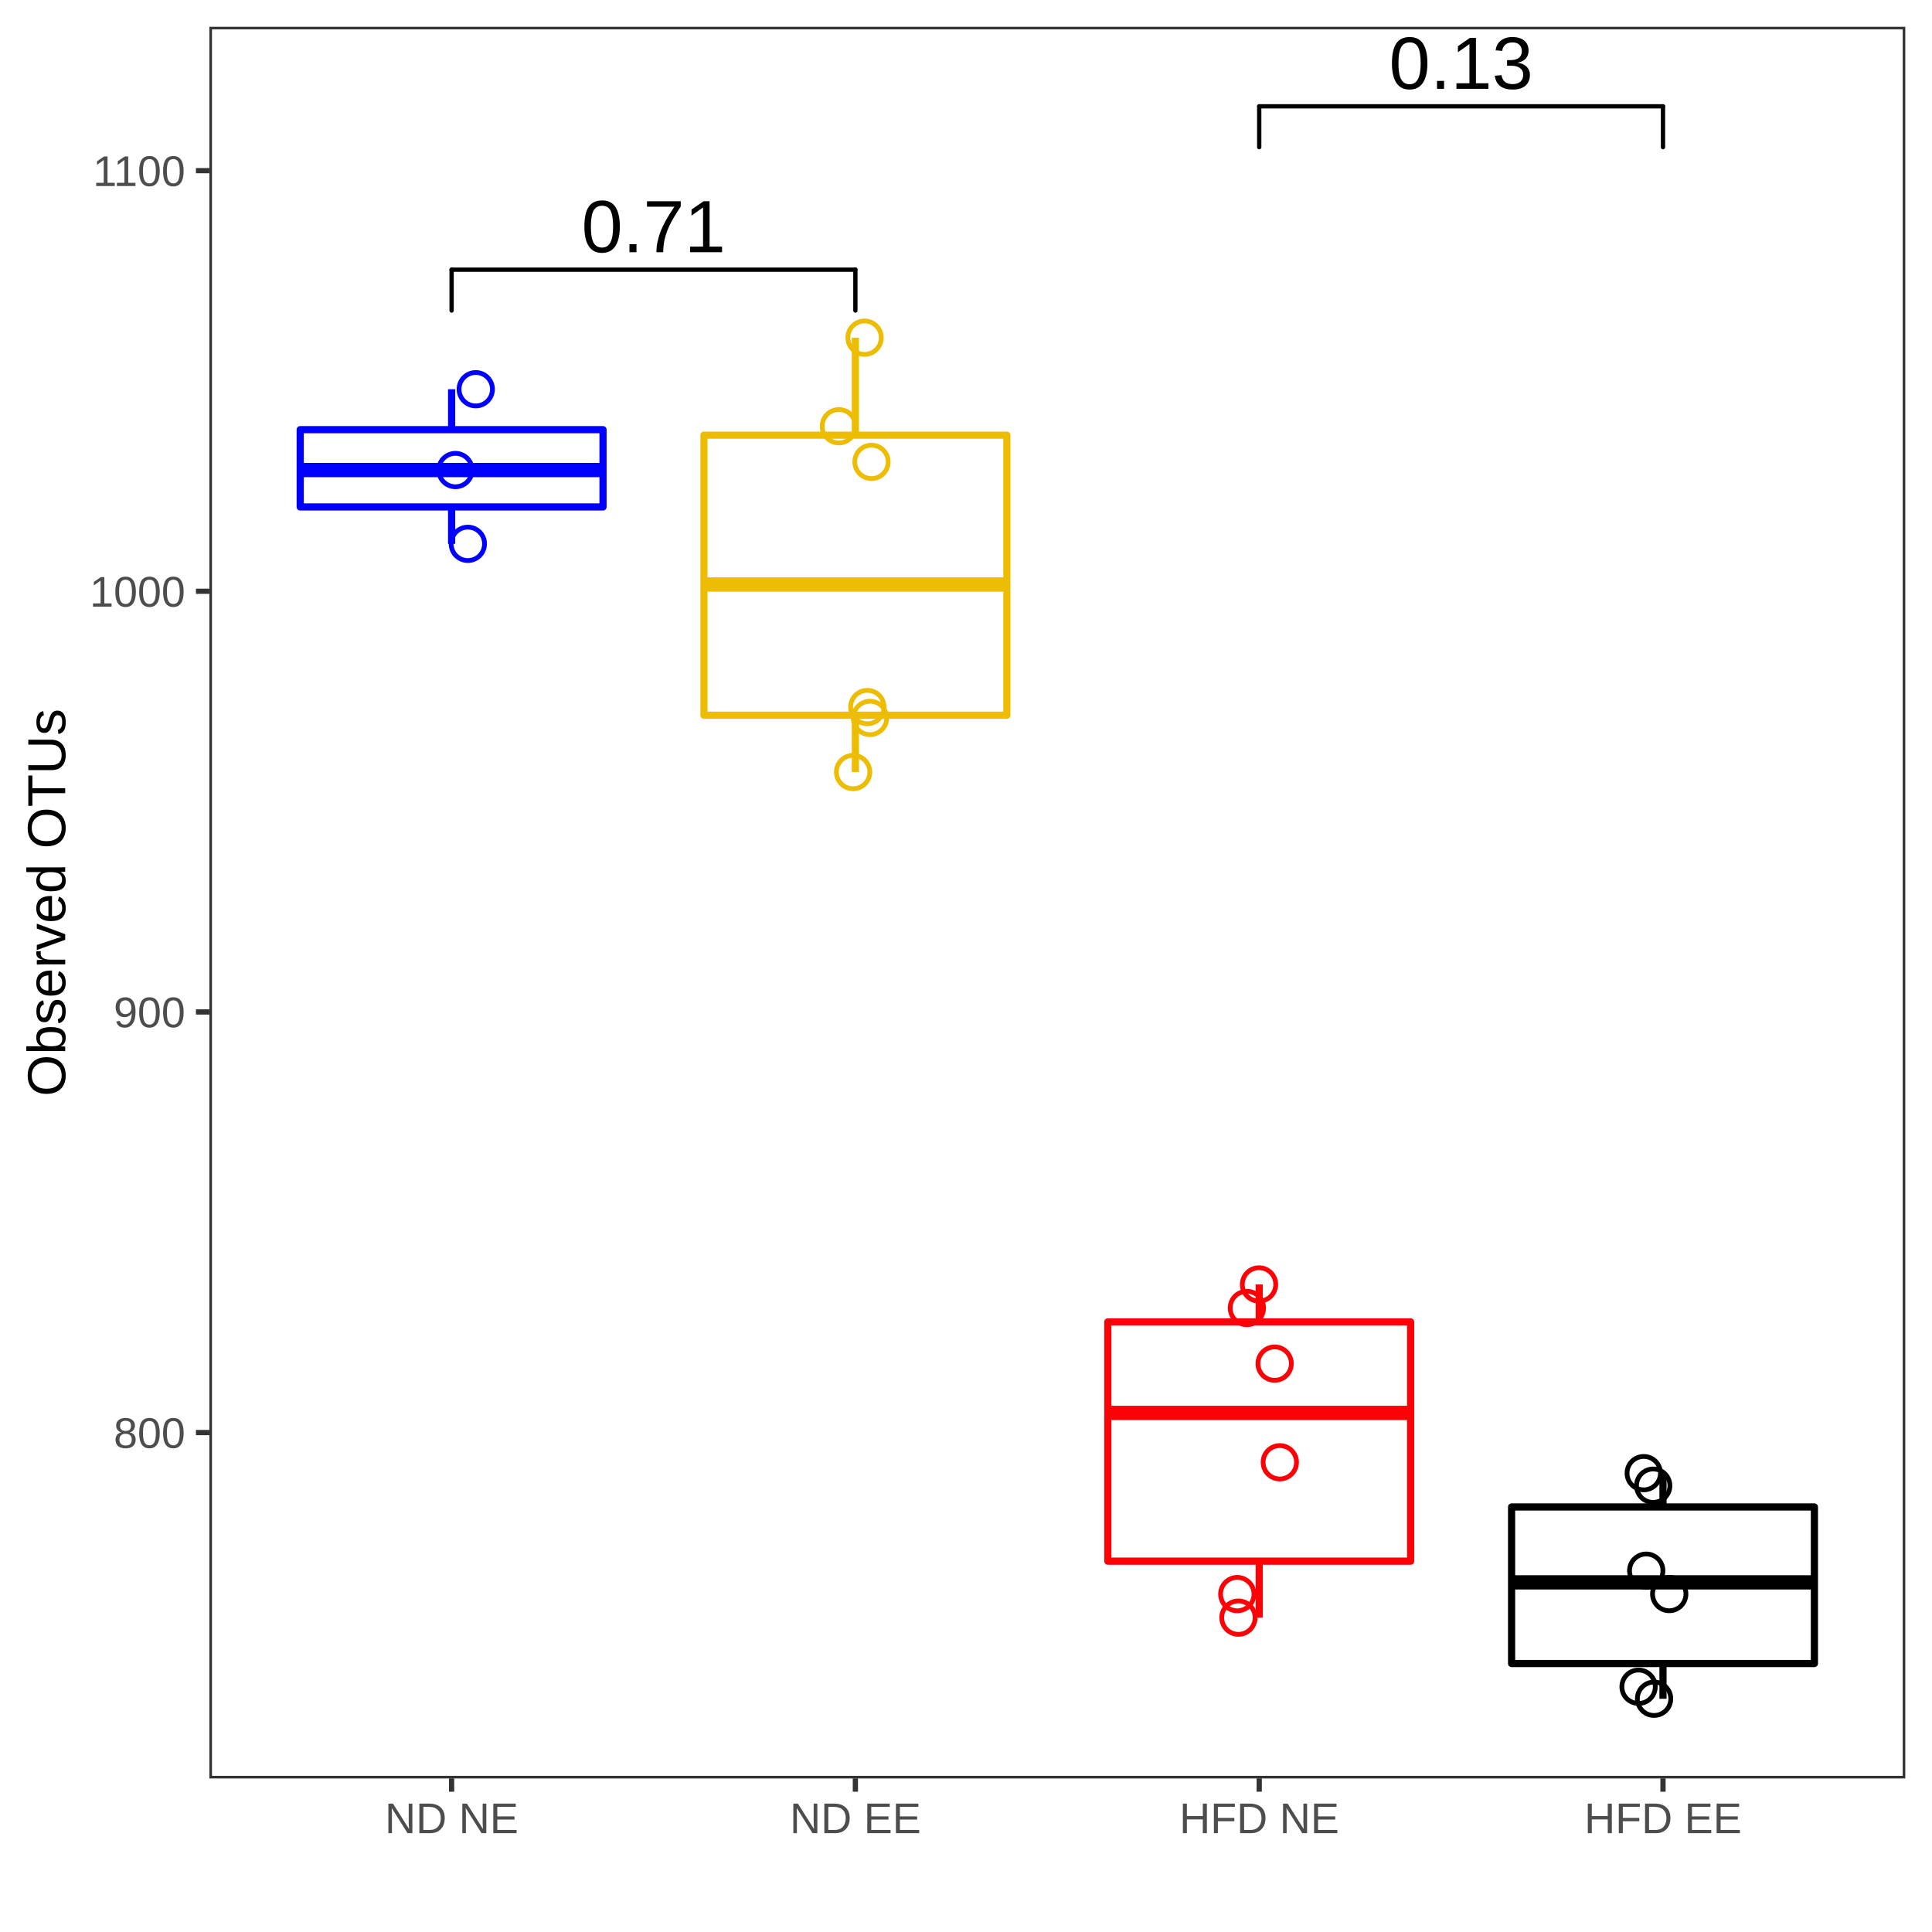
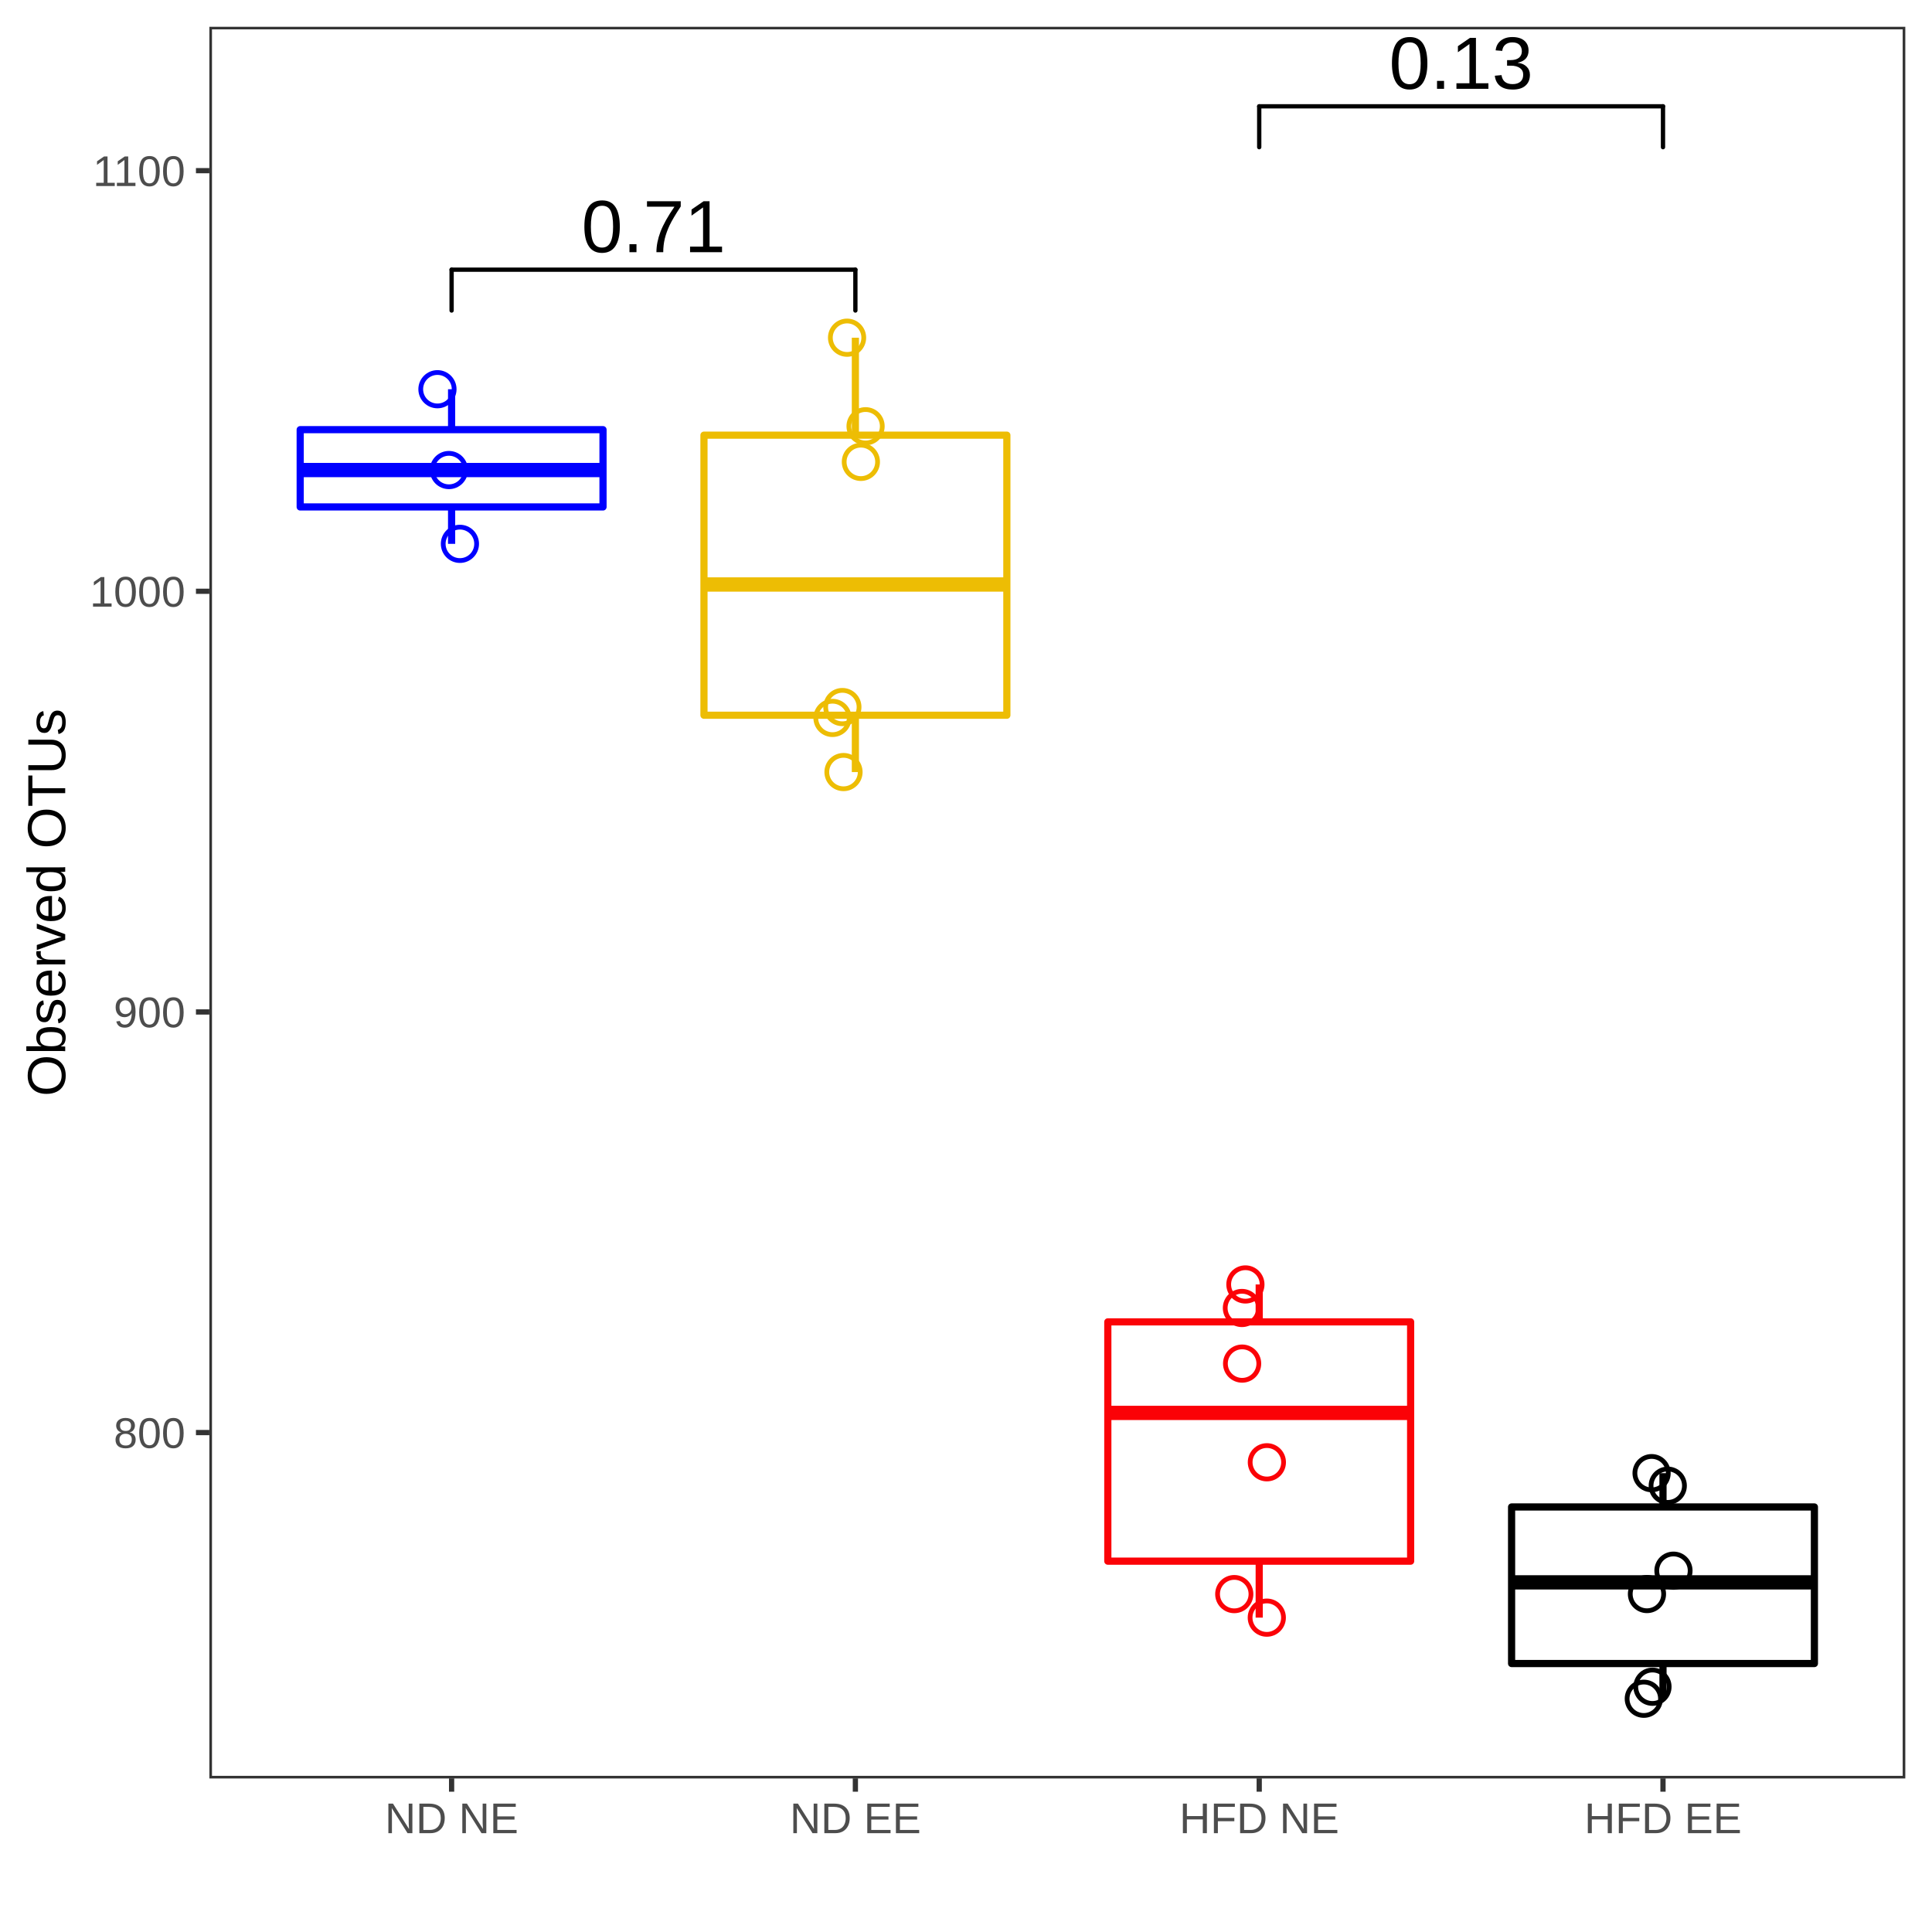
<svg xmlns="http://www.w3.org/2000/svg" class="svglite" width="288.00pt" height="288.00pt" viewBox="0 0 288.00 288.00">
  <defs>
    <style type="text/css">
    .svglite line, .svglite polyline, .svglite polygon, .svglite path, .svglite rect, .svglite circle {
      fill: none;
      stroke: #000000;
      stroke-linecap: round;
      stroke-linejoin: round;
      stroke-miterlimit: 10.00;
    }
    .svglite text {
      white-space: pre;
    }
  </style>
  </defs>
  <rect width="100%" height="100%" style="stroke: none; fill: #FFFFFF;" />
  <defs>
    <clipPath id="cpMC4wMHwyODguMDB8MC4wMHwyODguMDA=">
      <rect x="0.00" y="0.00" width="288.00" height="288.00" />
    </clipPath>
  </defs>
  <g clip-path="url(#cpMC4wMHwyODguMDB8MC4wMHwyODguMDA=)">
    <rect x="0.00" y="0.00" width="288.00" height="288.00" style="stroke-width: 0.78; stroke: #FFFFFF; fill: #FFFFFF;" />
  </g>
  <defs>
    <clipPath id="cpMzEuMjF8Mjg0LjAxfDMuOTl8MjY1LjEw">
      <rect x="31.21" y="3.99" width="252.81" height="261.12" />
    </clipPath>
  </defs>
  <g clip-path="url(#cpMzEuMjF8Mjg0LjAxfDMuOTl8MjY1LjEw)">
    <rect x="31.21" y="3.99" width="252.81" height="261.12" style="stroke-width: 0.78; stroke: none; fill: #FFFFFF;" />
    <line x1="67.32" y1="64.05" x2="67.32" y2="58.02" style="stroke-width: 1.07; stroke: #0000FF; stroke-linecap: butt;" />
    <line x1="67.32" y1="75.57" x2="67.32" y2="81.07" style="stroke-width: 1.07; stroke: #0000FF; stroke-linecap: butt;" />
    <polygon points="44.75,64.05 44.75,75.57 89.89,75.57 89.89,64.05 44.75,64.05 " style="stroke-width: 1.07; stroke: #0000FF; fill: #FFFFFF;" />
    <line x1="44.75" y1="70.07" x2="89.89" y2="70.07" style="stroke-width: 2.13; stroke: #0000FF; stroke-linecap: butt;" />
    <line x1="127.51" y1="64.87" x2="127.51" y2="50.34" style="stroke-width: 1.07; stroke: #EDBD04; stroke-linecap: butt;" />
    <line x1="127.51" y1="106.62" x2="127.51" y2="115.09" style="stroke-width: 1.07; stroke: #EDBD04; stroke-linecap: butt;" />
    <polygon points="104.94,64.87 104.94,106.62 150.09,106.62 150.09,64.87 104.94,64.87 " style="stroke-width: 1.07; stroke: #EDBD04; fill: #FFFFFF;" />
    <line x1="104.94" y1="87.13" x2="150.09" y2="87.13" style="stroke-width: 2.13; stroke: #EDBD04; stroke-linecap: butt;" />
    <line x1="187.71" y1="197.05" x2="187.71" y2="191.47" style="stroke-width: 1.07; stroke: #FB0207; stroke-linecap: butt;" />
    <line x1="187.71" y1="232.72" x2="187.71" y2="241.14" style="stroke-width: 1.07; stroke: #FB0207; stroke-linecap: butt;" />
    <polygon points="165.14,197.05 165.14,232.72 210.28,232.72 210.28,197.05 165.14,197.05 " style="stroke-width: 1.07; stroke: #FB0207; fill: #FFFFFF;" />
    <line x1="165.14" y1="210.62" x2="210.28" y2="210.62" style="stroke-width: 2.13; stroke: #FB0207; stroke-linecap: butt;" />
    <line x1="247.90" y1="224.64" x2="247.90" y2="219.60" style="stroke-width: 1.07; stroke-linecap: butt;" />
    <line x1="247.90" y1="247.98" x2="247.90" y2="253.23" style="stroke-width: 1.07; stroke-linecap: butt;" />
    <polygon points="225.33,224.64 225.33,247.98 270.47,247.98 270.47,224.64 225.33,224.64 " style="stroke-width: 1.07; fill: #FFFFFF;" />
    <line x1="225.33" y1="235.88" x2="270.47" y2="235.88" style="stroke-width: 2.13; stroke-linecap: butt;" />
-     <circle cx="245.40" cy="234.14" r="2.49" style="stroke-width: 0.71;" />
-     <circle cx="245.03" cy="219.60" r="2.49" style="stroke-width: 0.71;" />
-     <circle cx="127.17" cy="115.09" r="2.49" style="stroke-width: 0.71; stroke: #EDBD04;" />
-     <circle cx="190.01" cy="203.27" r="2.49" style="stroke-width: 0.71; stroke: #FB0207;" />
-     <circle cx="246.57" cy="253.23" r="2.49" style="stroke-width: 0.71;" />
-     <circle cx="129.91" cy="68.85" r="2.49" style="stroke-width: 0.71; stroke: #EDBD04;" />
-     <circle cx="129.69" cy="107.02" r="2.49" style="stroke-width: 0.71; stroke: #EDBD04;" />
-     <circle cx="244.26" cy="251.44" r="2.49" style="stroke-width: 0.71;" />
-     <circle cx="128.88" cy="50.34" r="2.49" style="stroke-width: 0.71; stroke: #EDBD04;" />
-     <circle cx="248.83" cy="237.62" r="2.49" style="stroke-width: 0.71;" />
-     <circle cx="185.87" cy="194.98" r="2.49" style="stroke-width: 0.71; stroke: #FB0207;" />
-     <circle cx="125.05" cy="63.54" r="2.49" style="stroke-width: 0.71; stroke: #EDBD04;" />
-     <circle cx="184.61" cy="241.14" r="2.49" style="stroke-width: 0.71; stroke: #FB0207;" />
-     <circle cx="70.92" cy="58.02" r="2.49" style="stroke-width: 0.71; stroke: #0000FF;" />
-     <circle cx="184.44" cy="237.63" r="2.49" style="stroke-width: 0.71; stroke: #FB0207;" />
-     <circle cx="69.74" cy="81.07" r="2.49" style="stroke-width: 0.71; stroke: #0000FF;" />
-     <circle cx="67.89" cy="70.07" r="2.49" style="stroke-width: 0.71; stroke: #0000FF;" />
-     <circle cx="187.68" cy="191.47" r="2.49" style="stroke-width: 0.71; stroke: #FB0207;" />
-     <circle cx="190.78" cy="217.98" r="2.49" style="stroke-width: 0.71; stroke: #FB0207;" />
-     <circle cx="246.44" cy="221.47" r="2.49" style="stroke-width: 0.71;" />
-     <circle cx="129.29" cy="105.40" r="2.49" style="stroke-width: 0.71; stroke: #EDBD04;" />
+     <circle cx="249.46" cy="234.14" r="2.49" style="stroke-width: 0.71;" />
+     <circle cx="246.20" cy="219.60" r="2.49" style="stroke-width: 0.71;" />
+     <circle cx="125.74" cy="115.09" r="2.49" style="stroke-width: 0.71; stroke: #EDBD04;" />
+     <circle cx="185.16" cy="203.27" r="2.49" style="stroke-width: 0.71; stroke: #FB0207;" />
+     <circle cx="245.04" cy="253.23" r="2.49" style="stroke-width: 0.71;" />
+     <circle cx="128.33" cy="68.85" r="2.49" style="stroke-width: 0.71; stroke: #EDBD04;" />
+     <circle cx="124.10" cy="107.02" r="2.49" style="stroke-width: 0.71; stroke: #EDBD04;" />
+     <circle cx="246.33" cy="251.44" r="2.49" style="stroke-width: 0.71;" />
+     <circle cx="126.27" cy="50.34" r="2.49" style="stroke-width: 0.71; stroke: #EDBD04;" />
+     <circle cx="245.51" cy="237.62" r="2.49" style="stroke-width: 0.71;" />
+     <circle cx="185.13" cy="194.98" r="2.49" style="stroke-width: 0.71; stroke: #FB0207;" />
+     <circle cx="129.03" cy="63.54" r="2.49" style="stroke-width: 0.71; stroke: #EDBD04;" />
+     <circle cx="188.84" cy="241.14" r="2.49" style="stroke-width: 0.71; stroke: #FB0207;" />
+     <circle cx="65.21" cy="58.02" r="2.49" style="stroke-width: 0.71; stroke: #0000FF;" />
+     <circle cx="183.99" cy="237.63" r="2.49" style="stroke-width: 0.71; stroke: #FB0207;" />
+     <circle cx="68.56" cy="81.07" r="2.49" style="stroke-width: 0.71; stroke: #0000FF;" />
+     <circle cx="66.92" cy="70.07" r="2.49" style="stroke-width: 0.71; stroke: #0000FF;" />
+     <circle cx="185.65" cy="191.47" r="2.49" style="stroke-width: 0.71; stroke: #FB0207;" />
+     <circle cx="188.85" cy="217.98" r="2.49" style="stroke-width: 0.71; stroke: #FB0207;" />
+     <circle cx="248.61" cy="221.47" r="2.49" style="stroke-width: 0.71;" />
+     <circle cx="125.57" cy="105.40" r="2.49" style="stroke-width: 0.71; stroke: #EDBD04;" />
    <text x="217.80" y="13.24" text-anchor="middle" style="font-size: 11.04px; font-family: &quot;Arial&quot;;" textLength="21.47px" lengthAdjust="spacingAndGlyphs">0.13</text>
    <line x1="247.90" y1="21.94" x2="247.90" y2="15.85" style="stroke-width: 0.64;" />
    <line x1="247.90" y1="15.85" x2="187.71" y2="15.85" style="stroke-width: 0.64;" />
    <line x1="187.71" y1="15.85" x2="187.71" y2="21.94" style="stroke-width: 0.64;" />
    <text x="97.42" y="37.59" text-anchor="middle" style="font-size: 11.04px; font-family: &quot;Arial&quot;;" textLength="21.47px" lengthAdjust="spacingAndGlyphs">0.71</text>
    <line x1="127.51" y1="46.29" x2="127.51" y2="40.20" style="stroke-width: 0.64;" />
    <line x1="127.51" y1="40.20" x2="67.32" y2="40.20" style="stroke-width: 0.64;" />
    <line x1="67.32" y1="40.20" x2="67.32" y2="46.29" style="stroke-width: 0.64;" />
    <rect x="31.21" y="3.99" width="252.81" height="261.12" style="stroke-width: 0.78; stroke: #333333;" />
  </g>
  <g clip-path="url(#cpMC4wMHwyODguMDB8MC4wMHwyODguMDA=)">
    <text x="27.62" y="215.84" text-anchor="end" style="font-size: 6.40px;fill: #4D4D4D; font-family: &quot;Arial&quot;;" textLength="10.67px" lengthAdjust="spacingAndGlyphs">800</text>
    <text x="27.62" y="153.13" text-anchor="end" style="font-size: 6.40px;fill: #4D4D4D; font-family: &quot;Arial&quot;;" textLength="10.67px" lengthAdjust="spacingAndGlyphs">900</text>
    <text x="27.62" y="90.43" text-anchor="end" style="font-size: 6.40px;fill: #4D4D4D; font-family: &quot;Arial&quot;;" textLength="14.23px" lengthAdjust="spacingAndGlyphs">1000</text>
    <text x="27.62" y="27.73" text-anchor="end" style="font-size: 6.40px;fill: #4D4D4D; font-family: &quot;Arial&quot;;" textLength="13.75px" lengthAdjust="spacingAndGlyphs">1100</text>
    <polyline points="29.21,213.55 31.21,213.55 " style="stroke-width: 0.78; stroke: #333333; stroke-linecap: butt;" />
    <polyline points="29.21,150.85 31.21,150.85 " style="stroke-width: 0.78; stroke: #333333; stroke-linecap: butt;" />
    <polyline points="29.21,88.14 31.21,88.14 " style="stroke-width: 0.78; stroke: #333333; stroke-linecap: butt;" />
    <polyline points="29.21,25.44 31.21,25.44 " style="stroke-width: 0.78; stroke: #333333; stroke-linecap: butt;" />
    <polyline points="67.32,267.09 67.32,265.10 " style="stroke-width: 0.78; stroke: #333333; stroke-linecap: butt;" />
    <polyline points="127.51,267.09 127.51,265.10 " style="stroke-width: 0.78; stroke: #333333; stroke-linecap: butt;" />
    <polyline points="187.71,267.09 187.71,265.10 " style="stroke-width: 0.78; stroke: #333333; stroke-linecap: butt;" />
    <polyline points="247.90,267.09 247.90,265.10 " style="stroke-width: 0.78; stroke: #333333; stroke-linecap: butt;" />
    <text x="67.32" y="273.27" text-anchor="middle" style="font-size: 6.40px;fill: #4D4D4D; font-family: &quot;Arial&quot;;" textLength="19.89px" lengthAdjust="spacingAndGlyphs">ND NE</text>
    <text x="127.51" y="273.27" text-anchor="middle" style="font-size: 6.40px;fill: #4D4D4D; font-family: &quot;Arial&quot;;" textLength="19.53px" lengthAdjust="spacingAndGlyphs">ND EE</text>
    <text x="187.71" y="273.27" text-anchor="middle" style="font-size: 6.40px;fill: #4D4D4D; font-family: &quot;Arial&quot;;" textLength="23.79px" lengthAdjust="spacingAndGlyphs">HFD NE</text>
    <text x="247.90" y="273.27" text-anchor="middle" style="font-size: 6.40px;fill: #4D4D4D; font-family: &quot;Arial&quot;;" textLength="23.44px" lengthAdjust="spacingAndGlyphs">HFD EE</text>
    <text transform="translate(9.72,134.54) rotate(-90)" text-anchor="middle" style="font-size: 8.00px; font-family: &quot;Arial&quot;;" textLength="57.80px" lengthAdjust="spacingAndGlyphs">Observed OTUs</text>
  </g>
</svg>
